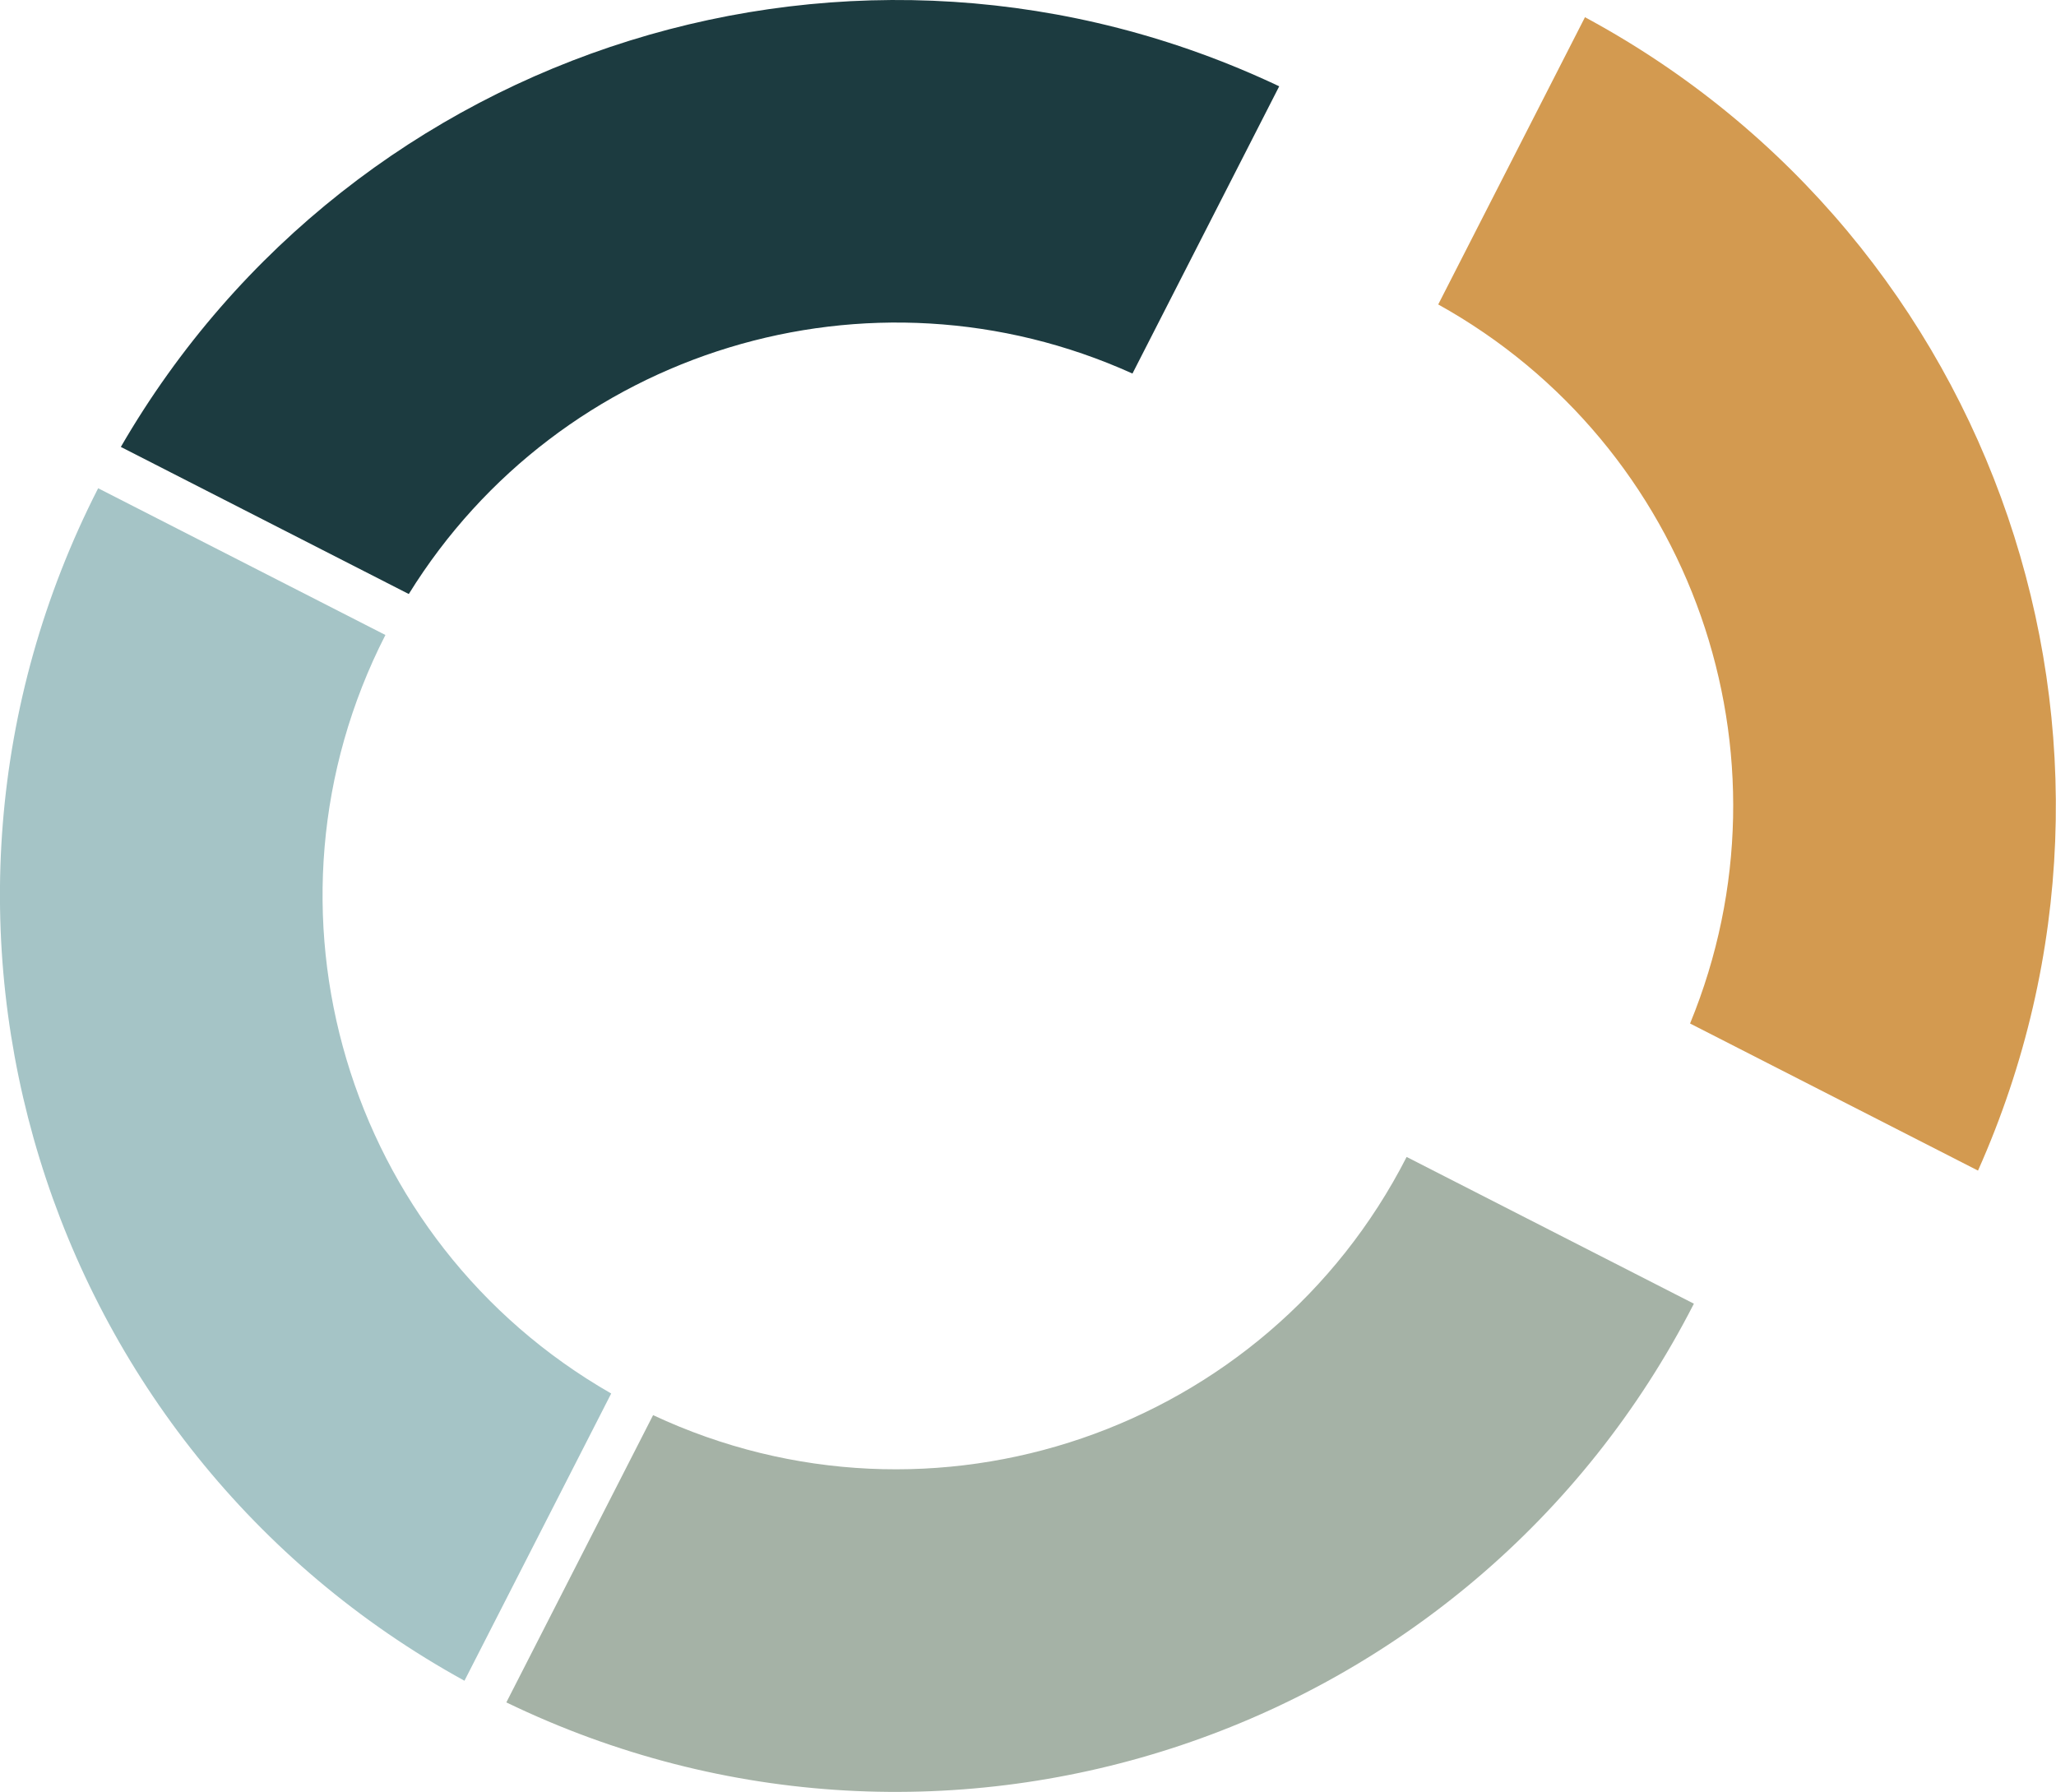
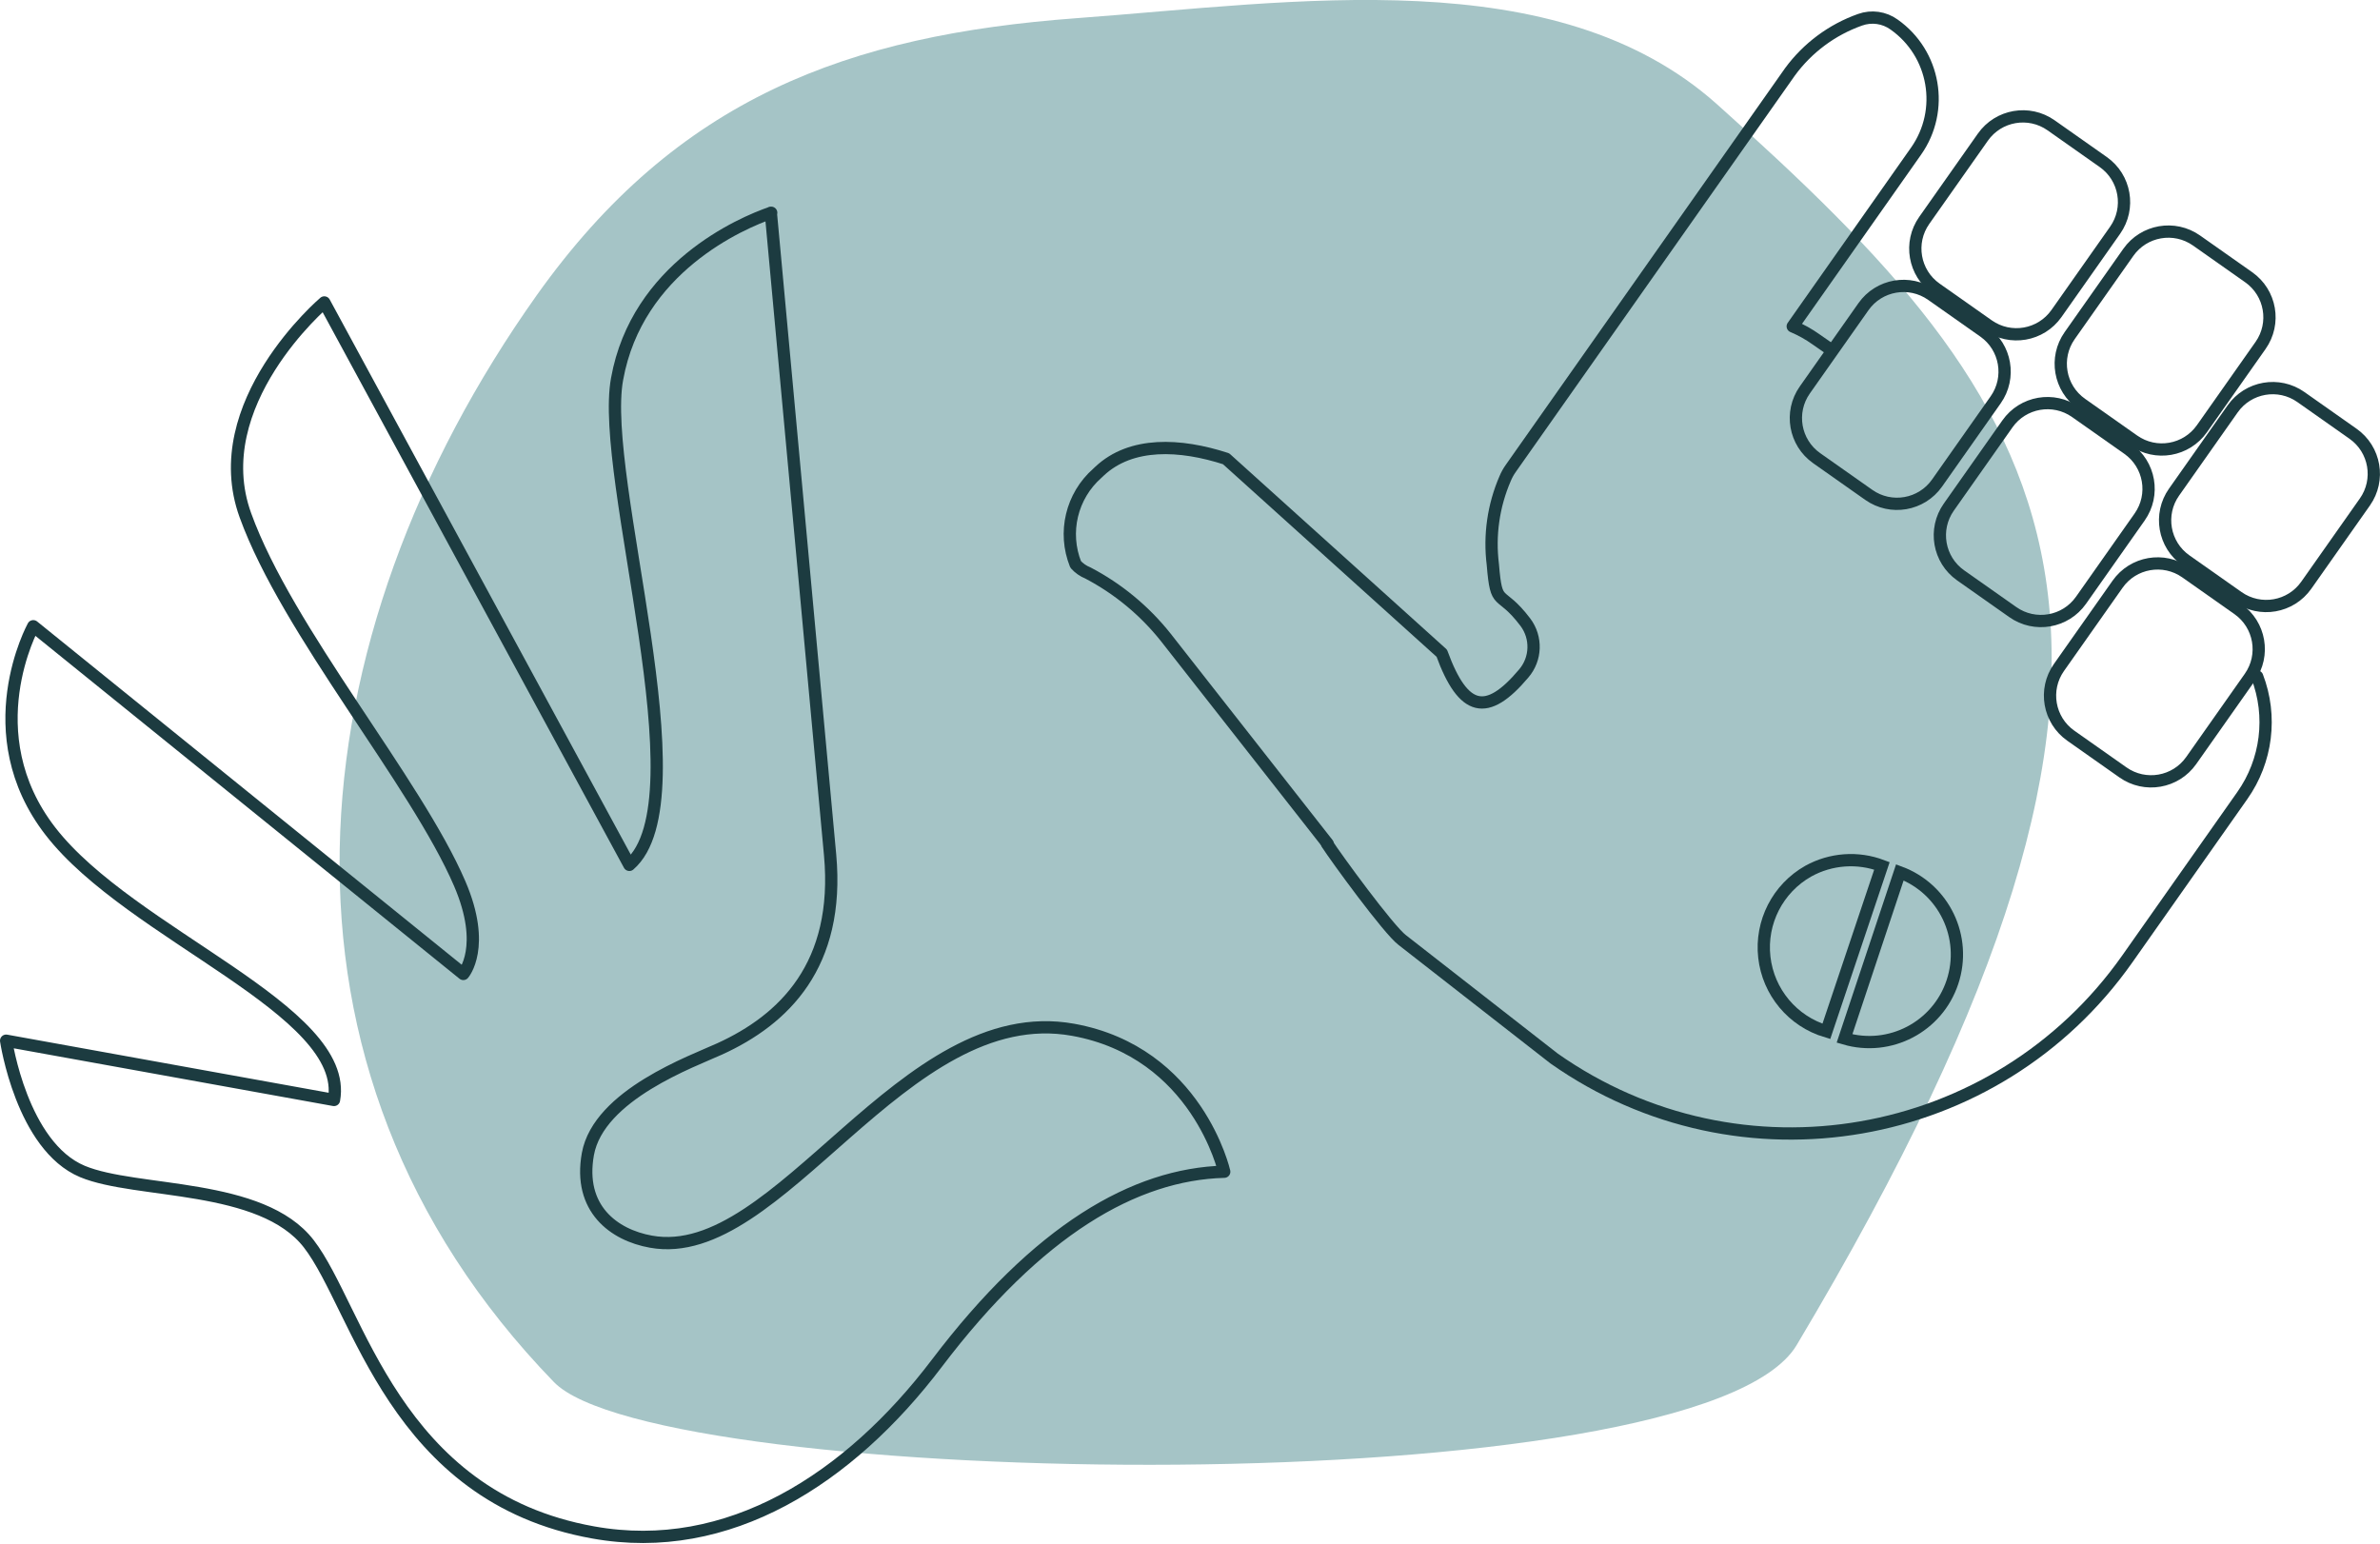
- <svg xmlns="http://www.w3.org/2000/svg" version="1.1" id="Layer_1" x="0px" y="0px" viewBox="0 0 177.65 154.82" style="enable-background:new 0 0 177.65 154.82;" xml:space="preserve">
-   <g id="Group_1371" transform="translate(-147.399 -439.763)">
-     <path id="Path_6735" style="fill:#D39A50;" d="M271.67,466.07c21.96,12.2,31.31,38.9,21.76,62.13l24.88,12.71   c16.5-36.99,1.69-80.45-33.96-99.66L271.67,466.07z" />
-     <path id="Path_6736" style="fill:#1C3B40;" d="M182.72,491.09c13.1-21.15,39.86-29.3,62.53-19.05l12.68-24.82   c-36.39-17.23-79.91-3.68-100.09,31.16L182.72,491.09z" />
-     <path id="Path_6737" style="fill:#A5B2A6;" d="M203.83,562.04l-12.68,24.82c37.88,18.32,83.46,3.01,102.61-34.45l-24.82-12.68   C256.8,563.49,228,573.35,203.83,562.04z" />
-     <path id="Path_6738" style="fill:#A5C4C6;" d="M200.21,560.17c-22.95-13.14-31.54-41.99-19.51-65.54l-24.82-12.68   c-19.03,37.25-5.01,82.88,31.65,103.04L200.21,560.17z" />
-   </g>
+ <svg xmlns="http://www.w3.org/2000/svg" viewBox="0 0 193.96 125.77">
+   <path d="M43.75,24.05C55.17,8,69.07,2.86,87.76,1.48c17.81-1.31,39-4.71,52.15,7,27.49,24.65,41.48,42.54,6.51,101.15-7.9,13.23-92.89,11.76-101.29,3C20.29,87,23.91,52,43.75,24.05Z" style="fill:#a5c4c6" />
+   <path d="M62.82,17.34l4.83,52.34c.82,9-3.78,13.43-9,15.81-2.18,1-9.86,3.74-10.74,8.57-.8,4.45,2.12,6.6,5.14,7.14,10.47,1.9,20.52-19.77,34.4-17.27C97.58,85.76,99.77,95.5,99.77,95.5c-7.3.2-15.17,4.73-23.42,15.61-7.14,9.42-17,15.77-28,13.79C32.08,122,29.22,106.62,25.17,101.38c-3.85-5-14.07-4.07-18.45-5.9C1.77,93.41.5,84.82.5,84.82l26.72,4.83c1.32-7.33-16.57-13.45-23.11-21.9-6.2-8-1.4-16.71-1.4-16.71L37.76,79.38s1.92-2.2-.29-7.35C33.89,63.7,23.42,51.46,20,42c-3.3-9.08,6.43-17.35,6.43-17.35L51.29,70.49c6.13-5.32-2.48-31.58-1-39.6,1.63-9.06,10.11-12.71,12.56-13.55" style="fill:none;stroke:#1c3b40;stroke-linecap:round;stroke-linejoin:round" />
+   <path d="M149.08,28.41,148,27.66a9.88,9.88,0,0,0-1.9-1.06l10.05-14.28A7.41,7.41,0,0,0,154.36,2h0a3,3,0,0,0-2.77-.39,12.09,12.09,0,0,0-5.71,4.24l-22.74,32.3a4.28,4.28,0,0,0-.48.86,13.43,13.43,0,0,0-1,7h0c.3,3.65.54,1.92,2.65,4.7a3.34,3.34,0,0,1-.14,4.19h0c-3,3.56-4.92,3.14-6.67-1.66L99.92,37.39c-3.75-1.22-7.73-1.4-10.3,1l-.19.18A6.62,6.62,0,0,0,87.66,46a2.68,2.68,0,0,0,1,.7A19.9,19.9,0,0,1,95,51.94l13.2,16.83" style="fill:none;stroke:#1c3b40;stroke-linecap:round;stroke-linejoin:round" />
+   <path d="M108.15,68.77c.7,1.09,5,7,6.13,7.85l12.37,9.65a33.53,33.53,0,0,0,46.72-8.12l9.37-13.31a10.38,10.38,0,0,0,1.21-9.7" style="fill:none;stroke:#1c3b40;stroke-linecap:round;stroke-linejoin:round" />
+   <rect x="168.99" y="46.66" width="13.18" height="16.28" rx="3.99" transform="translate(63.56 -91.09) rotate(35.15)" style="fill:none;stroke:#1c3b40;stroke-linecap:round;stroke-linejoin:round" />
+   <rect x="178.36" y="32.37" width="13.18" height="16.28" rx="3.99" transform="translate(57.05 -99.09) rotate(35.15)" style="fill:none;stroke:#1c3b40;stroke-linecap:round;stroke-linejoin:round" />
+   <rect x="160.01" y="33.59" width="13.18" height="16.28" rx="3.99" transform="translate(54.4 -88.3) rotate(35.15)" style="fill:none;stroke:#1c3b40;stroke-linecap:round;stroke-linejoin:round" />
+   <rect x="169.86" y="19.61" width="13.18" height="16.28" rx="3.99" transform="translate(48.15 -96.52) rotate(35.15)" style="fill:none;stroke:#1c3b40;stroke-linecap:round;stroke-linejoin:round" />
+   <rect x="148.28" y="24.04" width="13.18" height="16.28" rx="3.99" transform="translate(46.76 -83.29) rotate(35.15)" style="fill:none;stroke:#1c3b40;stroke-linecap:round;stroke-linejoin:round" />
+   <rect x="158.01" y="10.22" width="13.18" height="16.28" rx="3.99" transform="translate(40.58 -91.41) rotate(35.15)" style="fill:none;stroke:#1c3b40;stroke-linecap:round;stroke-linejoin:round" />
+   <path d="M154.83,71.1a7.14,7.14,0,0,1-4.51,13.54Z" style="fill:none;stroke:#1c3b40;stroke-miterlimit:10" />
+   <path d="M148.84,84.06A7.14,7.14,0,0,1,147.37,71a7.16,7.16,0,0,1,6-.43Z" style="fill:none;stroke:#1c3b40;stroke-miterlimit:10" />
</svg>
